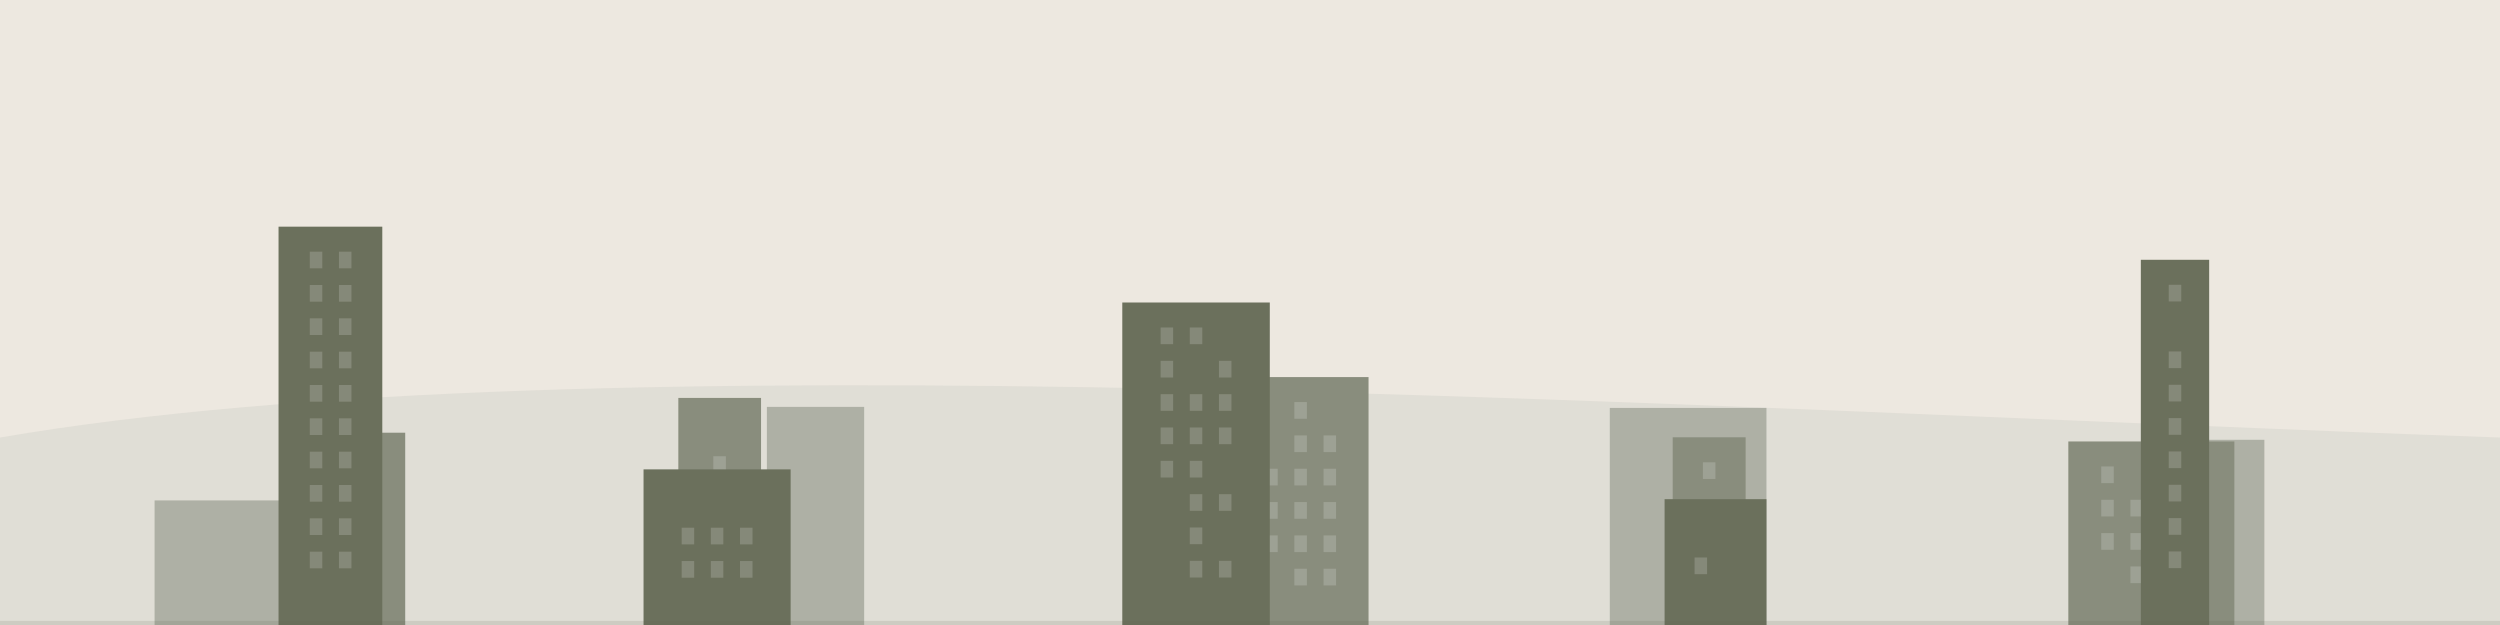
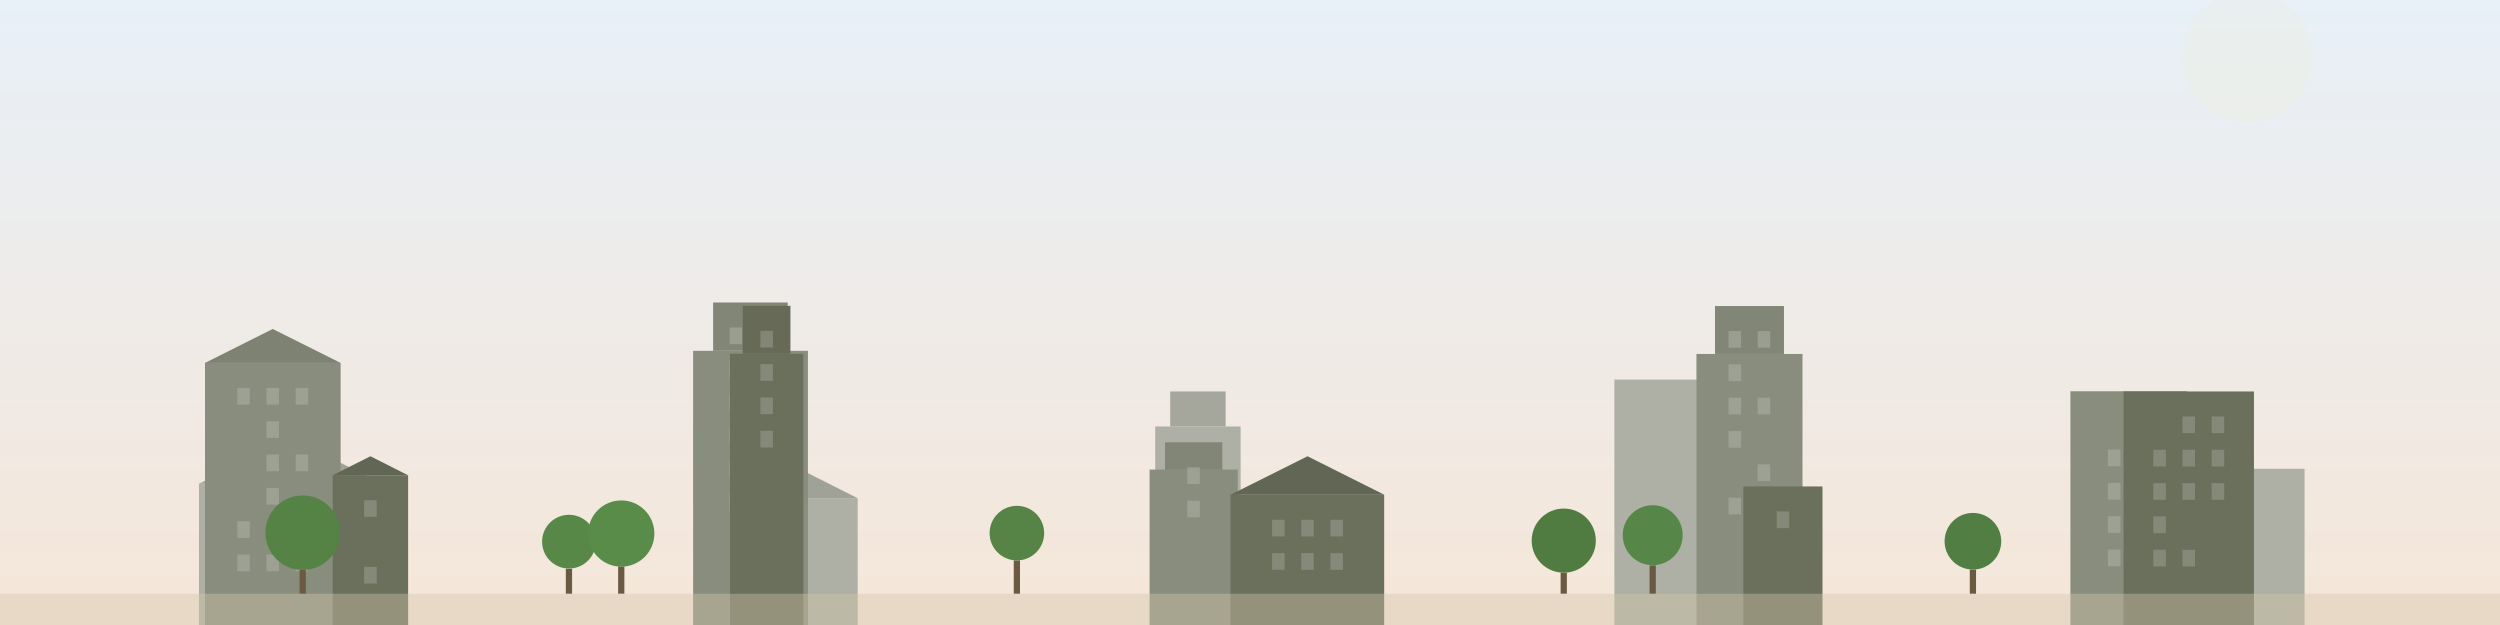
<svg xmlns="http://www.w3.org/2000/svg" viewBox="0 0 1200 300" width="1200" height="300">
-   <rect width="1200" height="300" fill="#ede8e0" />
-   <path d="M0 300 L0 210.0 C284.4 161.1, 812.7 196.4, 1200 210.0 L1200 300 Z" fill="#c4c6be" opacity="0.3" />
-   <rect x="74.2" y="240.2" width="76.1" height="59.8" fill="#aeb0a5" />
-   <rect x="368.1" y="195.3" width="46.7" height="104.7" fill="#aeb0a5" />
-   <rect x="598.7" y="197.2" width="53.2" height="102.8" fill="#aeb0a5" />
-   <rect x="772.7" y="195.8" width="75.2" height="104.2" fill="#aeb0a5" />
-   <rect x="1031.4" y="211.1" width="55.5" height="88.9" fill="#aeb0a5" />
-   <rect x="144.8" y="207.7" width="49.7" height="92.3" fill="#898d7d" />
-   <rect x="159.7" y="219.7" width="6" height="8" fill="#b2b5ab" opacity="0.5" />
-   <rect x="159.7" y="235.7" width="6" height="8" fill="#b2b5ab" opacity="0.5" />
-   <rect x="173.7" y="235.7" width="6" height="8" fill="#b2b5ab" opacity="0.5" />
-   <rect x="159.7" y="251.7" width="6" height="8" fill="#b2b5ab" opacity="0.5" />
-   <rect x="159.7" y="267.7" width="6" height="8" fill="#b2b5ab" opacity="0.5" />
-   <rect x="325.6" y="191.0" width="39.7" height="109.0" fill="#898d7d" />
-   <rect x="342.4" y="219.0" width="6" height="8" fill="#b2b5ab" opacity="0.5" />
-   <rect x="342.4" y="235.0" width="6" height="8" fill="#b2b5ab" opacity="0.5" />
-   <rect x="342.4" y="267.0" width="6" height="8" fill="#b2b5ab" opacity="0.5" />
-   <rect x="591.7" y="181.0" width="65.2" height="119.0" fill="#898d7d" />
-   <rect x="621.3" y="193.0" width="6" height="8" fill="#b2b5ab" opacity="0.5" />
-   <rect x="621.3" y="209.0" width="6" height="8" fill="#b2b5ab" opacity="0.5" />
-   <rect x="635.3" y="209.0" width="6" height="8" fill="#b2b5ab" opacity="0.5" />
-   <rect x="607.3" y="225.0" width="6" height="8" fill="#b2b5ab" opacity="0.5" />
-   <rect x="621.3" y="225.0" width="6" height="8" fill="#b2b5ab" opacity="0.5" />
-   <rect x="635.3" y="225.0" width="6" height="8" fill="#b2b5ab" opacity="0.5" />
-   <rect x="607.3" y="241.0" width="6" height="8" fill="#b2b5ab" opacity="0.5" />
-   <rect x="621.3" y="241.0" width="6" height="8" fill="#b2b5ab" opacity="0.5" />
-   <rect x="635.3" y="241.0" width="6" height="8" fill="#b2b5ab" opacity="0.5" />
-   <rect x="607.3" y="257.0" width="6" height="8" fill="#b2b5ab" opacity="0.5" />
-   <rect x="621.3" y="257.0" width="6" height="8" fill="#b2b5ab" opacity="0.5" />
-   <rect x="635.3" y="257.0" width="6" height="8" fill="#b2b5ab" opacity="0.5" />
-   <rect x="621.3" y="273.0" width="6" height="8" fill="#b2b5ab" opacity="0.5" />
-   <rect x="635.3" y="273.0" width="6" height="8" fill="#b2b5ab" opacity="0.5" />
-   <rect x="802.9" y="209.9" width="35.0" height="90.1" fill="#898d7d" />
-   <rect x="817.4" y="221.9" width="6" height="8" fill="#b2b5ab" opacity="0.5" />
-   <rect x="817.4" y="253.9" width="6" height="8" fill="#b2b5ab" opacity="0.5" />
-   <rect x="817.4" y="269.9" width="6" height="8" fill="#b2b5ab" opacity="0.5" />
-   <rect x="992.8" y="211.9" width="79.7" height="88.1" fill="#898d7d" />
-   <rect x="1008.6" y="223.9" width="6" height="8" fill="#b2b5ab" opacity="0.5" />
-   <rect x="1050.6" y="223.9" width="6" height="8" fill="#b2b5ab" opacity="0.5" />
-   <rect x="1008.6" y="239.9" width="6" height="8" fill="#b2b5ab" opacity="0.5" />
-   <rect x="1022.6" y="239.9" width="6" height="8" fill="#b2b5ab" opacity="0.5" />
-   <rect x="1036.6" y="239.9" width="6" height="8" fill="#b2b5ab" opacity="0.5" />
-   <rect x="1050.6" y="239.9" width="6" height="8" fill="#b2b5ab" opacity="0.5" />
-   <rect x="1008.6" y="255.9" width="6" height="8" fill="#b2b5ab" opacity="0.5" />
-   <rect x="1022.6" y="255.9" width="6" height="8" fill="#b2b5ab" opacity="0.5" />
-   <rect x="1036.6" y="255.9" width="6" height="8" fill="#b2b5ab" opacity="0.5" />
-   <rect x="1022.6" y="271.9" width="6" height="8" fill="#b2b5ab" opacity="0.5" />
-   <rect x="1036.6" y="271.9" width="6" height="8" fill="#b2b5ab" opacity="0.5" />
-   <rect x="1050.6" y="271.9" width="6" height="8" fill="#b2b5ab" opacity="0.5" />
-   <rect x="133.7" y="108.8" width="49.8" height="191.2" fill="#6b705c" />
-   <rect x="148.7" y="120.8" width="6" height="8" fill="#9fa295" opacity="0.5" />
-   <rect x="162.7" y="120.8" width="6" height="8" fill="#9fa295" opacity="0.5" />
-   <rect x="148.7" y="136.8" width="6" height="8" fill="#9fa295" opacity="0.5" />
-   <rect x="162.7" y="136.8" width="6" height="8" fill="#9fa295" opacity="0.5" />
-   <rect x="148.7" y="152.8" width="6" height="8" fill="#9fa295" opacity="0.5" />
-   <rect x="162.7" y="152.8" width="6" height="8" fill="#9fa295" opacity="0.5" />
-   <rect x="148.7" y="168.8" width="6" height="8" fill="#9fa295" opacity="0.5" />
-   <rect x="162.7" y="168.8" width="6" height="8" fill="#9fa295" opacity="0.5" />
-   <rect x="148.7" y="184.8" width="6" height="8" fill="#9fa295" opacity="0.5" />
-   <rect x="162.7" y="184.8" width="6" height="8" fill="#9fa295" opacity="0.5" />
-   <rect x="148.7" y="200.8" width="6" height="8" fill="#9fa295" opacity="0.5" />
-   <rect x="162.7" y="200.8" width="6" height="8" fill="#9fa295" opacity="0.5" />
-   <rect x="148.7" y="216.8" width="6" height="8" fill="#9fa295" opacity="0.5" />
-   <rect x="162.7" y="216.8" width="6" height="8" fill="#9fa295" opacity="0.5" />
-   <rect x="148.7" y="232.8" width="6" height="8" fill="#9fa295" opacity="0.5" />
-   <rect x="162.7" y="232.8" width="6" height="8" fill="#9fa295" opacity="0.5" />
-   <rect x="148.7" y="248.8" width="6" height="8" fill="#9fa295" opacity="0.5" />
-   <rect x="162.7" y="248.8" width="6" height="8" fill="#9fa295" opacity="0.5" />
-   <rect x="148.7" y="264.8" width="6" height="8" fill="#9fa295" opacity="0.5" />
-   <rect x="162.7" y="264.8" width="6" height="8" fill="#9fa295" opacity="0.5" />
-   <rect x="308.9" y="225.3" width="70.6" height="74.7" fill="#6b705c" />
-   <rect x="327.2" y="253.3" width="6" height="8" fill="#9fa295" opacity="0.5" />
-   <rect x="341.2" y="253.3" width="6" height="8" fill="#9fa295" opacity="0.5" />
-   <rect x="355.2" y="253.3" width="6" height="8" fill="#9fa295" opacity="0.5" />
-   <rect x="327.2" y="269.3" width="6" height="8" fill="#9fa295" opacity="0.5" />
-   <rect x="341.2" y="269.3" width="6" height="8" fill="#9fa295" opacity="0.5" />
-   <rect x="355.2" y="269.3" width="6" height="8" fill="#9fa295" opacity="0.5" />
-   <rect x="538.7" y="145.2" width="70.8" height="154.8" fill="#6b705c" />
-   <rect x="557.1" y="157.2" width="6" height="8" fill="#9fa295" opacity="0.5" />
-   <rect x="571.1" y="157.2" width="6" height="8" fill="#9fa295" opacity="0.5" />
-   <rect x="557.1" y="173.2" width="6" height="8" fill="#9fa295" opacity="0.5" />
-   <rect x="585.1" y="173.2" width="6" height="8" fill="#9fa295" opacity="0.5" />
-   <rect x="557.1" y="189.2" width="6" height="8" fill="#9fa295" opacity="0.5" />
-   <rect x="571.1" y="189.2" width="6" height="8" fill="#9fa295" opacity="0.5" />
-   <rect x="585.1" y="189.2" width="6" height="8" fill="#9fa295" opacity="0.5" />
-   <rect x="557.1" y="205.2" width="6" height="8" fill="#9fa295" opacity="0.5" />
-   <rect x="571.1" y="205.2" width="6" height="8" fill="#9fa295" opacity="0.5" />
-   <rect x="585.1" y="205.2" width="6" height="8" fill="#9fa295" opacity="0.5" />
-   <rect x="557.1" y="221.2" width="6" height="8" fill="#9fa295" opacity="0.5" />
-   <rect x="571.1" y="221.2" width="6" height="8" fill="#9fa295" opacity="0.5" />
-   <rect x="571.1" y="237.2" width="6" height="8" fill="#9fa295" opacity="0.5" />
-   <rect x="585.1" y="237.2" width="6" height="8" fill="#9fa295" opacity="0.5" />
-   <rect x="571.1" y="253.2" width="6" height="8" fill="#9fa295" opacity="0.5" />
-   <rect x="571.1" y="269.2" width="6" height="8" fill="#9fa295" opacity="0.5" />
-   <rect x="585.1" y="269.2" width="6" height="8" fill="#9fa295" opacity="0.5" />
-   <rect x="799.0" y="239.6" width="48.9" height="60.4" fill="#6b705c" />
-   <rect x="813.4" y="267.6" width="6" height="8" fill="#9fa295" opacity="0.5" />
-   <rect x="1027.6" y="124.7" width="32.8" height="175.3" fill="#6b705c" />
-   <rect x="1041.0" y="136.7" width="6" height="8" fill="#9fa295" opacity="0.5" />
-   <rect x="1041.0" y="168.7" width="6" height="8" fill="#9fa295" opacity="0.5" />
-   <rect x="1041.0" y="184.7" width="6" height="8" fill="#9fa295" opacity="0.5" />
-   <rect x="1041.0" y="200.7" width="6" height="8" fill="#9fa295" opacity="0.5" />
-   <rect x="1041.0" y="216.7" width="6" height="8" fill="#9fa295" opacity="0.5" />
-   <rect x="1041.0" y="232.7" width="6" height="8" fill="#9fa295" opacity="0.5" />
-   <rect x="1041.0" y="248.7" width="6" height="8" fill="#9fa295" opacity="0.5" />
-   <rect x="1041.0" y="264.7" width="6" height="8" fill="#9fa295" opacity="0.5" />
-   <rect x="0" y="298" width="1200" height="2" fill="#606553" opacity="0.15" />
+   <defs>
+     <linearGradient id="skyGrad" x1="0" y1="0" x2="0" y2="1">
+       <stop offset="0%" stop-color="#e8f0f8" />
+       <stop offset="100%" stop-color="#f5e6d8" />
+     </linearGradient>
+   </defs>
+   <rect width="1200" height="300" fill="url(#skyGrad)" />
+   <rect x="95.5" y="232.2" width="88.1" height="67.8" fill="#aeb0a5" />
+   <polygon points="95.5,232.2 139.6,210.2 183.6,232.2" fill="#a0a298" />
+   <rect x="362.8" y="239.1" width="48.9" height="60.9" fill="#aeb0a5" />
+   <polygon points="362.8,239.1 387.2,226.8 411.6,239.1" fill="#a0a298" />
+   <rect x="554.5" y="204.7" width="41.0" height="95.3" fill="#aeb0a5" />
+   <rect x="561.7" y="187.9" width="26.6" height="16.8" fill="#a5a79d" />
+   <rect x="774.9" y="182.2" width="73.8" height="117.8" fill="#aeb0a5" />
+   <rect x="1033.8" y="225.0" width="72.4" height="75.0" fill="#aeb0a5" />
+   <rect x="98.4" y="174.2" width="65.1" height="125.8" fill="#898d7d" />
+   <polygon points="98.4,174.2 130.9,157.9 163.5,174.2" fill="#7e8273" />
+   <rect x="113.9" y="186.2" width="6" height="8" fill="#b2b5ab" opacity="0.5" />
+   <rect x="127.9" y="186.2" width="6" height="8" fill="#b2b5ab" opacity="0.5" />
+   <rect x="141.9" y="186.2" width="6" height="8" fill="#b2b5ab" opacity="0.5" />
+   <rect x="127.9" y="202.2" width="6" height="8" fill="#b2b5ab" opacity="0.5" />
+   <rect x="127.9" y="218.2" width="6" height="8" fill="#b2b5ab" opacity="0.5" />
+   <rect x="141.9" y="218.2" width="6" height="8" fill="#b2b5ab" opacity="0.5" />
+   <rect x="127.9" y="234.2" width="6" height="8" fill="#b2b5ab" opacity="0.5" />
+   <rect x="113.9" y="250.2" width="6" height="8" fill="#b2b5ab" opacity="0.5" />
+   <rect x="113.9" y="266.2" width="6" height="8" fill="#b2b5ab" opacity="0.5" />
+   <rect x="127.9" y="266.2" width="6" height="8" fill="#b2b5ab" opacity="0.5" />
+   <rect x="141.9" y="266.2" width="6" height="8" fill="#b2b5ab" opacity="0.5" />
+   <rect x="332.7" y="168.4" width="55.1" height="131.6" fill="#898d7d" />
+   <rect x="342.3" y="145.2" width="35.8" height="23.2" fill="#828677" />
+   <rect x="350.2" y="157.2" width="6" height="8" fill="#b2b5ab" opacity="0.5" />
+   <rect x="364.2" y="157.2" width="6" height="8" fill="#b2b5ab" opacity="0.5" />
+   <rect x="350.2" y="173.2" width="6" height="8" fill="#b2b5ab" opacity="0.5" />
+   <rect x="364.2" y="173.2" width="6" height="8" fill="#b2b5ab" opacity="0.5" />
+   <rect x="350.2" y="189.2" width="6" height="8" fill="#b2b5ab" opacity="0.5" />
+   <rect x="364.2" y="189.2" width="6" height="8" fill="#b2b5ab" opacity="0.5" />
+   <rect x="350.2" y="205.2" width="6" height="8" fill="#b2b5ab" opacity="0.5" />
+   <rect x="350.2" y="221.2" width="6" height="8" fill="#b2b5ab" opacity="0.5" />
+   <rect x="364.2" y="221.2" width="6" height="8" fill="#b2b5ab" opacity="0.5" />
+   <rect x="350.2" y="237.2" width="6" height="8" fill="#b2b5ab" opacity="0.5" />
+   <rect x="551.8" y="225.4" width="42.3" height="74.6" fill="#898d7d" />
+   <rect x="559.2" y="212.3" width="27.5" height="13.2" fill="#828677" />
+   <rect x="569.9" y="224.3" width="6" height="8" fill="#b2b5ab" opacity="0.5" />
+   <rect x="569.9" y="240.3" width="6" height="8" fill="#b2b5ab" opacity="0.5" />
+   <rect x="814.3" y="169.9" width="50.9" height="130.1" fill="#898d7d" />
+   <rect x="823.2" y="146.9" width="33.1" height="23.0" fill="#828677" />
+   <rect x="829.7" y="158.9" width="6" height="8" fill="#b2b5ab" opacity="0.5" />
+   <rect x="843.7" y="158.9" width="6" height="8" fill="#b2b5ab" opacity="0.5" />
+   <rect x="829.7" y="174.9" width="6" height="8" fill="#b2b5ab" opacity="0.5" />
+   <rect x="829.7" y="190.9" width="6" height="8" fill="#b2b5ab" opacity="0.5" />
+   <rect x="843.7" y="190.9" width="6" height="8" fill="#b2b5ab" opacity="0.5" />
+   <rect x="829.7" y="206.9" width="6" height="8" fill="#b2b5ab" opacity="0.5" />
+   <rect x="843.7" y="222.9" width="6" height="8" fill="#b2b5ab" opacity="0.5" />
+   <rect x="829.7" y="238.9" width="6" height="8" fill="#b2b5ab" opacity="0.5" />
+   <rect x="843.7" y="238.9" width="6" height="8" fill="#b2b5ab" opacity="0.5" />
+   <rect x="993.8" y="187.8" width="56.0" height="112.2" fill="#898d7d" />
+   <rect x="1025.8" y="199.8" width="6" height="8" fill="#b2b5ab" opacity="0.5" />
+   <rect x="1011.8" y="215.8" width="6" height="8" fill="#b2b5ab" opacity="0.5" />
+   <rect x="1025.8" y="215.8" width="6" height="8" fill="#b2b5ab" opacity="0.5" />
+   <rect x="1011.8" y="231.8" width="6" height="8" fill="#b2b5ab" opacity="0.5" />
+   <rect x="1025.8" y="231.8" width="6" height="8" fill="#b2b5ab" opacity="0.5" />
+   <rect x="1011.8" y="247.8" width="6" height="8" fill="#b2b5ab" opacity="0.5" />
+   <rect x="1025.8" y="247.8" width="6" height="8" fill="#b2b5ab" opacity="0.5" />
+   <rect x="1011.8" y="263.8" width="6" height="8" fill="#b2b5ab" opacity="0.5" />
+   <rect x="1025.8" y="263.8" width="6" height="8" fill="#b2b5ab" opacity="0.5" />
+   <rect x="159.7" y="228.1" width="36.2" height="71.9" fill="#6b705c" />
+   <polygon points="159.7,228.1 177.8,219.0 195.8,228.1" fill="#626755" />
+   <rect x="174.8" y="240.1" width="6" height="8" fill="#9fa295" opacity="0.5" />
+   <rect x="174.8" y="272.1" width="6" height="8" fill="#9fa295" opacity="0.5" />
+   <rect x="350.4" y="169.8" width="35.2" height="130.2" fill="#6b705c" />
+   <rect x="356.5" y="146.8" width="22.9" height="23.0" fill="#666a57" />
+   <rect x="365.0" y="158.8" width="6" height="8" fill="#9fa295" opacity="0.5" />
+   <rect x="365.0" y="174.8" width="6" height="8" fill="#9fa295" opacity="0.5" />
+   <rect x="365.0" y="190.8" width="6" height="8" fill="#9fa295" opacity="0.5" />
+   <rect x="365.0" y="206.8" width="6" height="8" fill="#9fa295" opacity="0.5" />
+   <rect x="590.6" y="237.5" width="73.8" height="62.5" fill="#6b705c" />
+   <polygon points="590.6,237.5 627.6,219.0 664.5,237.5" fill="#626755" />
+   <rect x="610.6" y="249.5" width="6" height="8" fill="#9fa295" opacity="0.5" />
+   <rect x="624.6" y="249.5" width="6" height="8" fill="#9fa295" opacity="0.5" />
+   <rect x="638.6" y="249.5" width="6" height="8" fill="#9fa295" opacity="0.5" />
+   <rect x="610.6" y="265.5" width="6" height="8" fill="#9fa295" opacity="0.5" />
+   <rect x="624.6" y="265.5" width="6" height="8" fill="#9fa295" opacity="0.5" />
+   <rect x="638.6" y="265.5" width="6" height="8" fill="#9fa295" opacity="0.5" />
+   <rect x="836.8" y="233.5" width="38.0" height="66.5" fill="#6b705c" />
+   <rect x="852.8" y="245.5" width="6" height="8" fill="#9fa295" opacity="0.5" />
+   <rect x="1019.3" y="187.9" width="62.6" height="112.1" fill="#6b705c" />
+   <rect x="1047.6" y="199.9" width="6" height="8" fill="#9fa295" opacity="0.5" />
+   <rect x="1061.6" y="199.9" width="6" height="8" fill="#9fa295" opacity="0.5" />
+   <rect x="1033.6" y="215.9" width="6" height="8" fill="#9fa295" opacity="0.5" />
+   <rect x="1047.6" y="215.9" width="6" height="8" fill="#9fa295" opacity="0.5" />
+   <rect x="1061.6" y="215.9" width="6" height="8" fill="#9fa295" opacity="0.5" />
+   <rect x="1033.6" y="231.9" width="6" height="8" fill="#9fa295" opacity="0.5" />
+   <rect x="1047.6" y="231.9" width="6" height="8" fill="#9fa295" opacity="0.5" />
+   <rect x="1061.6" y="231.9" width="6" height="8" fill="#9fa295" opacity="0.5" />
+   <rect x="1033.6" y="247.9" width="6" height="8" fill="#9fa295" opacity="0.5" />
+   <rect x="1033.6" y="263.9" width="6" height="8" fill="#9fa295" opacity="0.5" />
+   <rect x="1047.6" y="263.9" width="6" height="8" fill="#9fa295" opacity="0.5" />
+   <line x1="273.1" y1="285.0" x2="273.1" y2="273.0" stroke="#6b5a42" stroke-width="3" />
+   <circle cx="273.1" cy="260.0" r="12.9" fill="#578848" />
+   <line x1="488.1" y1="285.0" x2="488.1" y2="269.0" stroke="#6b5a42" stroke-width="3" />
+   <circle cx="488.1" cy="255.9" r="13.1" fill="#558446" />
+   <line x1="750.6" y1="285.0" x2="750.6" y2="274.9" stroke="#6b5a42" stroke-width="3" />
+   <circle cx="750.6" cy="259.5" r="15.4" fill="#507c42" />
+   <line x1="947.0" y1="285.0" x2="947.0" y2="273.4" stroke="#6b5a42" stroke-width="3" />
+   <circle cx="947.0" cy="259.8" r="13.6" fill="#517e43" />
+   <line x1="298.2" y1="285.0" x2="298.2" y2="271.9" stroke="#6b5a42" stroke-width="3" />
+   <circle cx="298.2" cy="256.1" r="15.9" fill="#598b49" />
+   <line x1="145.3" y1="285.0" x2="145.3" y2="273.6" stroke="#6b5a42" stroke-width="3" />
+   <circle cx="145.3" cy="255.7" r="17.9" fill="#548345" />
+   <line x1="793.3" y1="285.0" x2="793.3" y2="271.4" stroke="#6b5a42" stroke-width="3" />
+   <circle cx="793.3" cy="256.9" r="14.4" fill="#578748" />
+   <rect x="0" y="285" width="1200" height="15" fill="#d4c5a9" opacity="0.4" />
+   <circle cx="1078.7" cy="27.2" r="31.2" fill="#f5e6a0" opacity="0.1" />
</svg>
